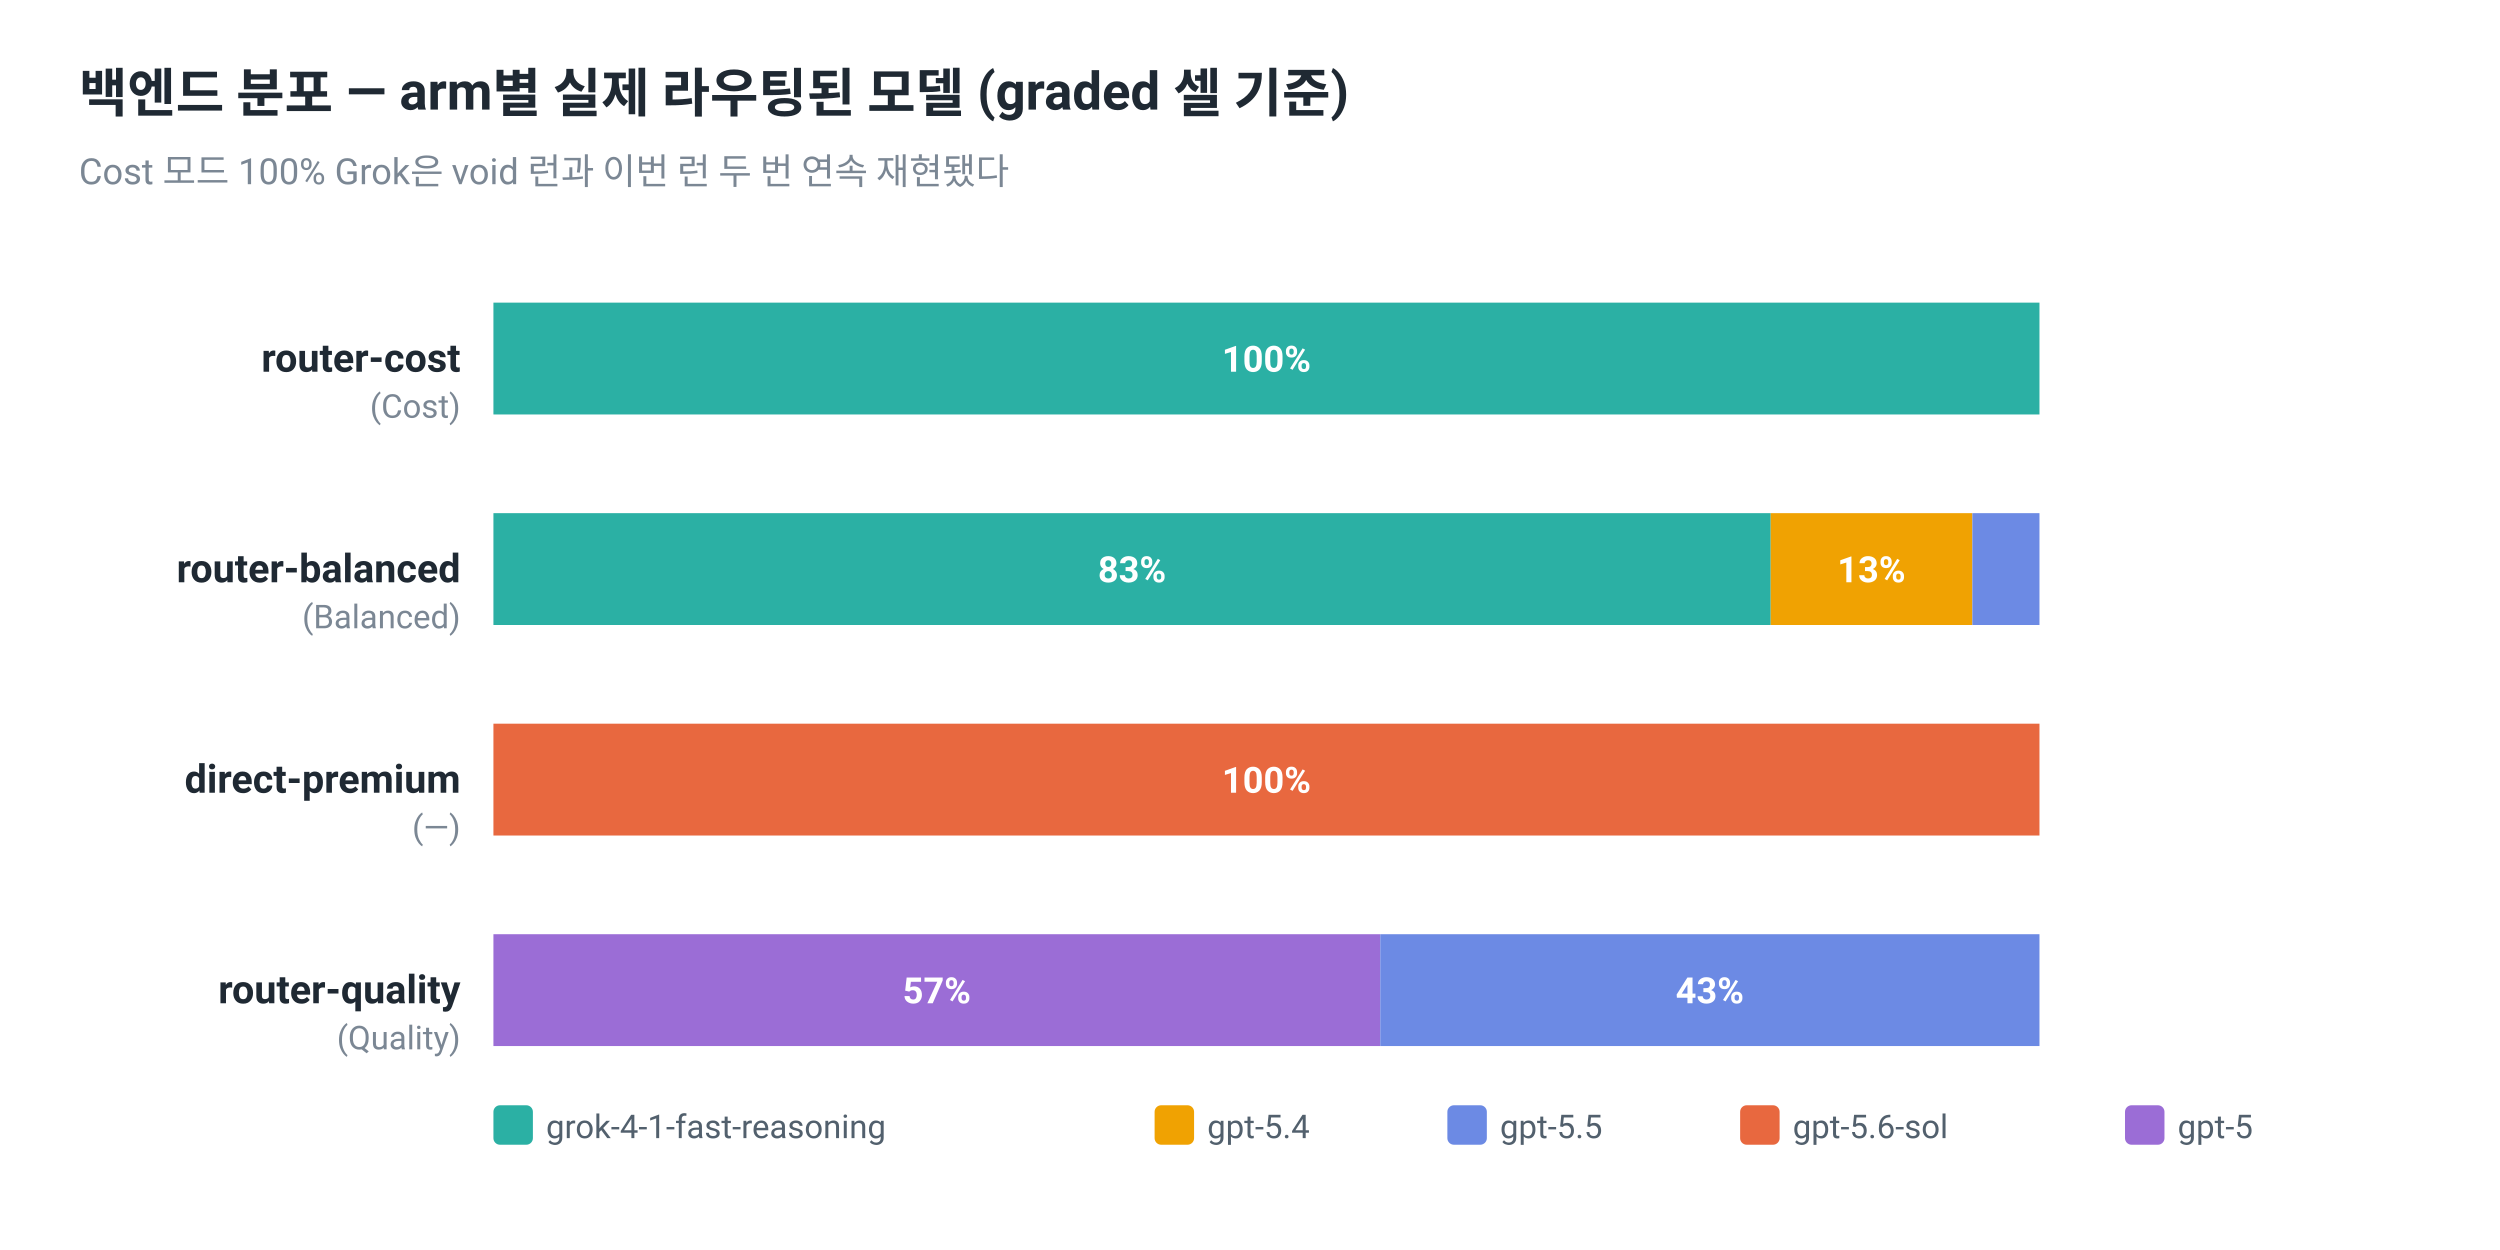
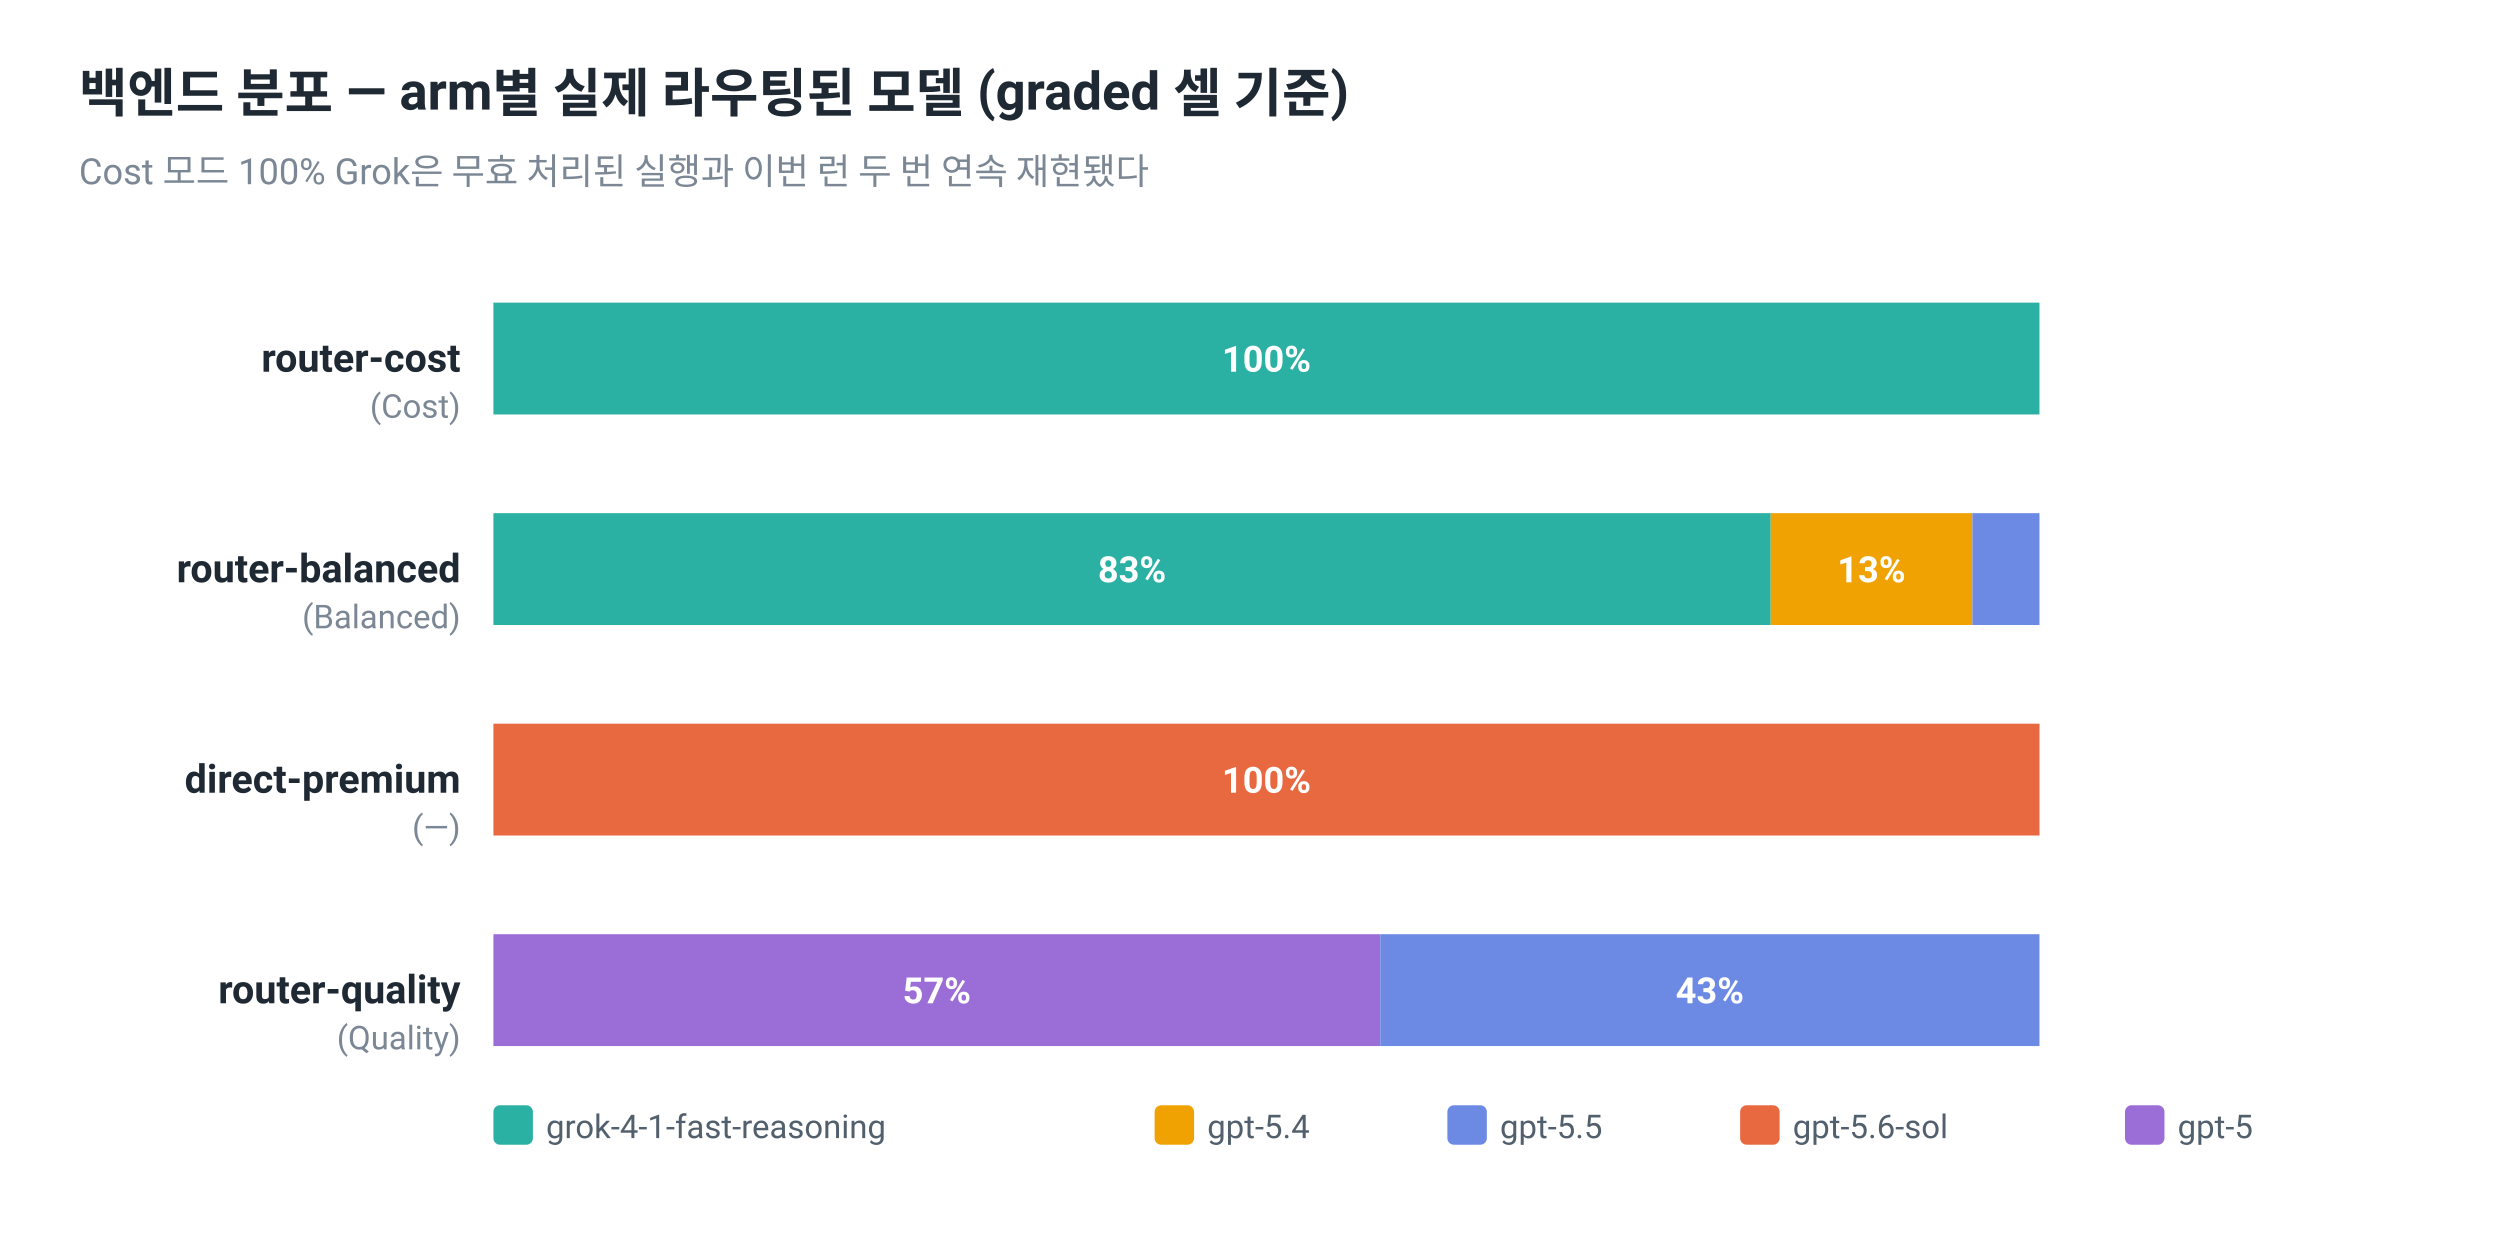
<svg xmlns="http://www.w3.org/2000/svg" width="760" height="380" viewBox="0 0 760 380" font-family="-apple-system, BlinkMacSystemFont, 'Segoe UI', Roboto, sans-serif" role="img" aria-label="Per-arm backend distribution stacked bars. router-cost routed 100% to grok-4-1-fast-reasoning; router-quality split gpt-5 and gpt-5.5 with no grok; direct-premium is 100% gpt-5.6-sol.">
  <rect x="0" y="0" width="760" height="380" fill="#ffffff" />
  <text x="24" y="34" font-size="16" fill="#1f2933" text-anchor="start" font-weight="700">백엔드 분포 — arm별 실제 라우팅된 모델 (graded 셀 기준)</text>
-   <text x="24" y="56" font-size="11" fill="#7b8794" text-anchor="start">Cost 모드 100% Grok은 void 런과 이번 런 두 번 연속 재현됐다</text>
+   <text x="24" y="56" font-size="11" fill="#7b8794" text-anchor="start">Cost 모드 100% Grok은 무효 처리된 실행과 이번 런 두 번 연속 재현됐다</text>
  <text x="140" y="113.0" font-size="12" fill="#1f2933" text-anchor="end" font-weight="600">router-cost</text>
  <text x="140" y="127.0" font-size="10" fill="#7b8794" text-anchor="end">(Cost)</text>
  <rect x="150.0" y="92" width="470.0" height="34" fill="#2bb0a4" />
  <text x="385.0" y="113.0" font-size="11" fill="#ffffff" text-anchor="middle" font-weight="700">100%</text>
  <text x="140" y="177.0" font-size="12" fill="#1f2933" text-anchor="end" font-weight="600">router-balanced</text>
  <text x="140" y="191.0" font-size="10" fill="#7b8794" text-anchor="end">(Balanced)</text>
  <rect x="150.0" y="156" width="388.3" height="34" fill="#2bb0a4" />
  <text x="344.13" y="177.0" font-size="11" fill="#ffffff" text-anchor="middle" font-weight="700">83%</text>
  <rect x="538.3" y="156" width="61.3" height="34" fill="#f0a202" />
  <text x="568.913" y="177.0" font-size="11" fill="#ffffff" text-anchor="middle" font-weight="700">13%</text>
  <rect x="599.6" y="156" width="20.4" height="34" fill="#6c8ae4" />
  <text x="140" y="241.0" font-size="12" fill="#1f2933" text-anchor="end" font-weight="600">direct-premium</text>
  <text x="140" y="255.0" font-size="10" fill="#7b8794" text-anchor="end">(—)</text>
  <rect x="150.0" y="220" width="470.0" height="34" fill="#e8683f" />
  <text x="385.0" y="241.0" font-size="11" fill="#ffffff" text-anchor="middle" font-weight="700">100%</text>
  <text x="140" y="305.0" font-size="12" fill="#1f2933" text-anchor="end" font-weight="600">router-quality</text>
  <text x="140" y="319.0" font-size="10" fill="#7b8794" text-anchor="end">(Quality)</text>
  <rect x="150.0" y="284" width="269.6" height="34" fill="#9b6dd6" />
  <text x="284.779" y="305.0" font-size="11" fill="#ffffff" text-anchor="middle" font-weight="700">57%</text>
  <rect x="419.6" y="284" width="200.4" height="34" fill="#6c8ae4" />
  <text x="519.779" y="305.0" font-size="11" fill="#ffffff" text-anchor="middle" font-weight="700">43%</text>
  <rect x="150" y="336" width="12" height="12" rx="2" fill="#2bb0a4" />
  <text x="166" y="346" font-size="10" fill="#52606d" text-anchor="start">grok-4-1-fast-reasoning</text>
  <rect x="351" y="336" width="12" height="12" rx="2" fill="#f0a202" />
  <text x="367" y="346" font-size="10" fill="#52606d" text-anchor="start">gpt-5.4</text>
  <rect x="440" y="336" width="12" height="12" rx="2" fill="#6c8ae4" />
  <text x="456" y="346" font-size="10" fill="#52606d" text-anchor="start">gpt-5.5</text>
  <rect x="529" y="336" width="12" height="12" rx="2" fill="#e8683f" />
  <text x="545" y="346" font-size="10" fill="#52606d" text-anchor="start">gpt-5.6-sol</text>
  <rect x="646" y="336" width="12" height="12" rx="2" fill="#9b6dd6" />
  <text x="662" y="346" font-size="10" fill="#52606d" text-anchor="start">gpt-5</text>
</svg>
